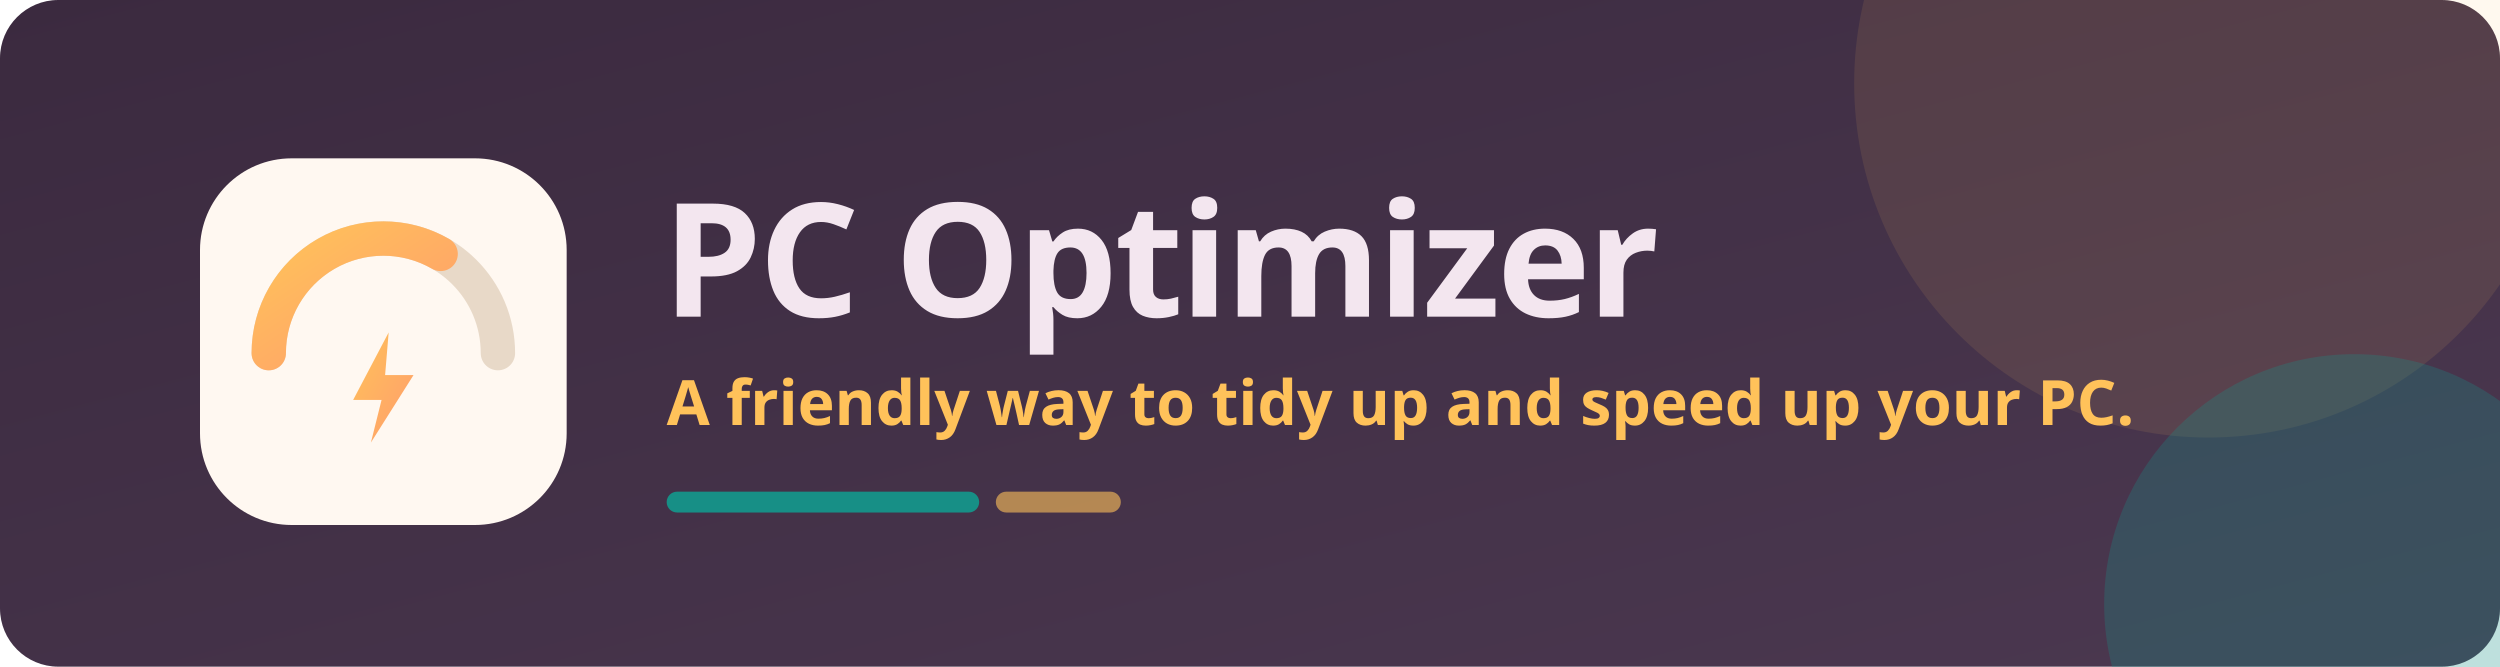
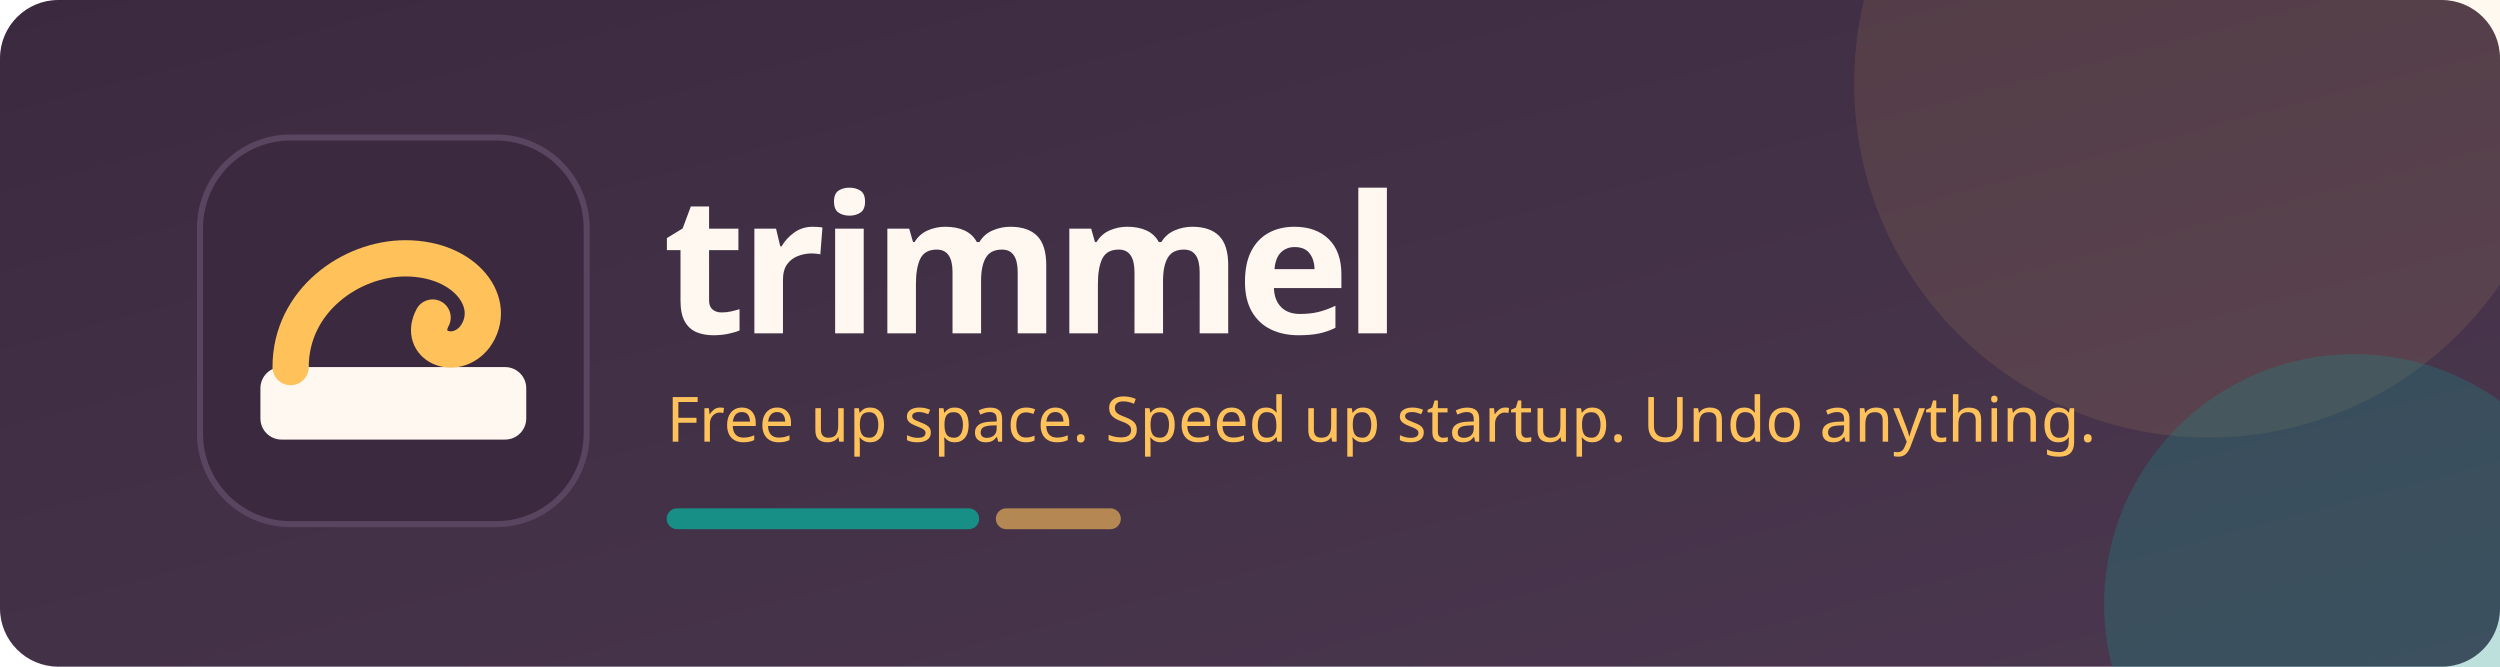
<svg xmlns="http://www.w3.org/2000/svg" width="1200" height="320" viewBox="0 0 1200 320" role="img" aria-labelledby="t d">
  <defs>
    <linearGradient id="bg" x1="0" y1="0" x2="1" y2="1">
      <stop offset="0" stop-color="#3b2a3f" />
      <stop offset="1" stop-color="#4b3850" />
    </linearGradient>
-     <linearGradient id="lg" x1="0" y1="0" x2="1" y2="1">
-       <stop offset="0" stop-color="#ffc25a" />
-       <stop offset="1" stop-color="#ff9d6c" />
-     </linearGradient>
  </defs>
  <rect width="1200" height="320" rx="28" fill="url(#bg)" />
  <circle cx="1060" cy="40" r="170" fill="#ffc25a" opacity=".10" />
  <circle cx="1130" cy="290" r="120" fill="#178f86" opacity=".28" />
-   <g transform="translate(96 76) scale(5.5)">
-     <rect width="32" height="32" rx="8" fill="#fff8f1" />
-     <path d="M6 17a10 10 0 0 1 20 0" fill="none" stroke="#e8d9c8" stroke-width="3" stroke-linecap="round" />
-     <path d="M6 17a10 10 0 0 1 15 -8.66" fill="none" stroke="url(#lg)" stroke-width="3" stroke-linecap="round" />
-     <path d="M17.5 8.5 12.5 18h4l-1.5 6 6-9.5h-4z" fill="url(#lg)" transform="translate(16 20) scale(.62) translate(-16.75 -16.25)" />
+   <g transform="translate(96 66) scale(2.9)">
+     <rect width="64" height="64" rx="15" fill="#3B2A3F" stroke="#5a4560" stroke-width="1" />
+     <rect x="10" y="38" width="44" height="12" rx="3.5" fill="#FFF8F1" />
+     <path d="M15 38 C15 27 25 20 34 20 C44 20 49.5 27.5 45.5 33 C42.2 37.2 36 34.5 38.5 29.8" fill="none" stroke="#FFC25A" stroke-width="6" stroke-linecap="round" stroke-linejoin="round" />
  </g>
-   <text x="318" y="152" font-family="Nunito, 'Segoe UI Variable', 'Segoe UI', system-ui, sans-serif" font-size="76" font-weight="800" fill="#f3e6ef" letter-spacing="-1.5">PC Optimizer</text>
-   <text x="320" y="204" font-family="Nunito, 'Segoe UI Variable', 'Segoe UI', system-ui, sans-serif" font-size="30" font-weight="600" fill="#ffc25a">A friendly way to tidy up and speed up your PC.</text>
-   <rect x="320" y="236" width="150" height="10" rx="5" fill="#178f86" />
-   <rect x="478" y="236" width="60" height="10" rx="5" fill="#ffc25a" opacity=".6" />
+   <text x="318" y="160" font-family="'Bricolage Grotesque','Segoe UI Variable','Segoe UI',system-ui,sans-serif" font-size="92" font-weight="800" fill="#fff8f1" letter-spacing="-3">trimmel</text>
+   <text x="320" y="212" font-family="'Atkinson Hyperlegible Next','Segoe UI Variable','Segoe UI',system-ui,sans-serif" font-size="30" font-weight="500" fill="#ffc25a">Free up space. Speed up startup. Undo anything.</text>
+   <rect x="320" y="244" width="150" height="10" rx="5" fill="#178f86" />
+   <rect x="478" y="244" width="60" height="10" rx="5" fill="#ffc25a" opacity=".6" />
</svg>
